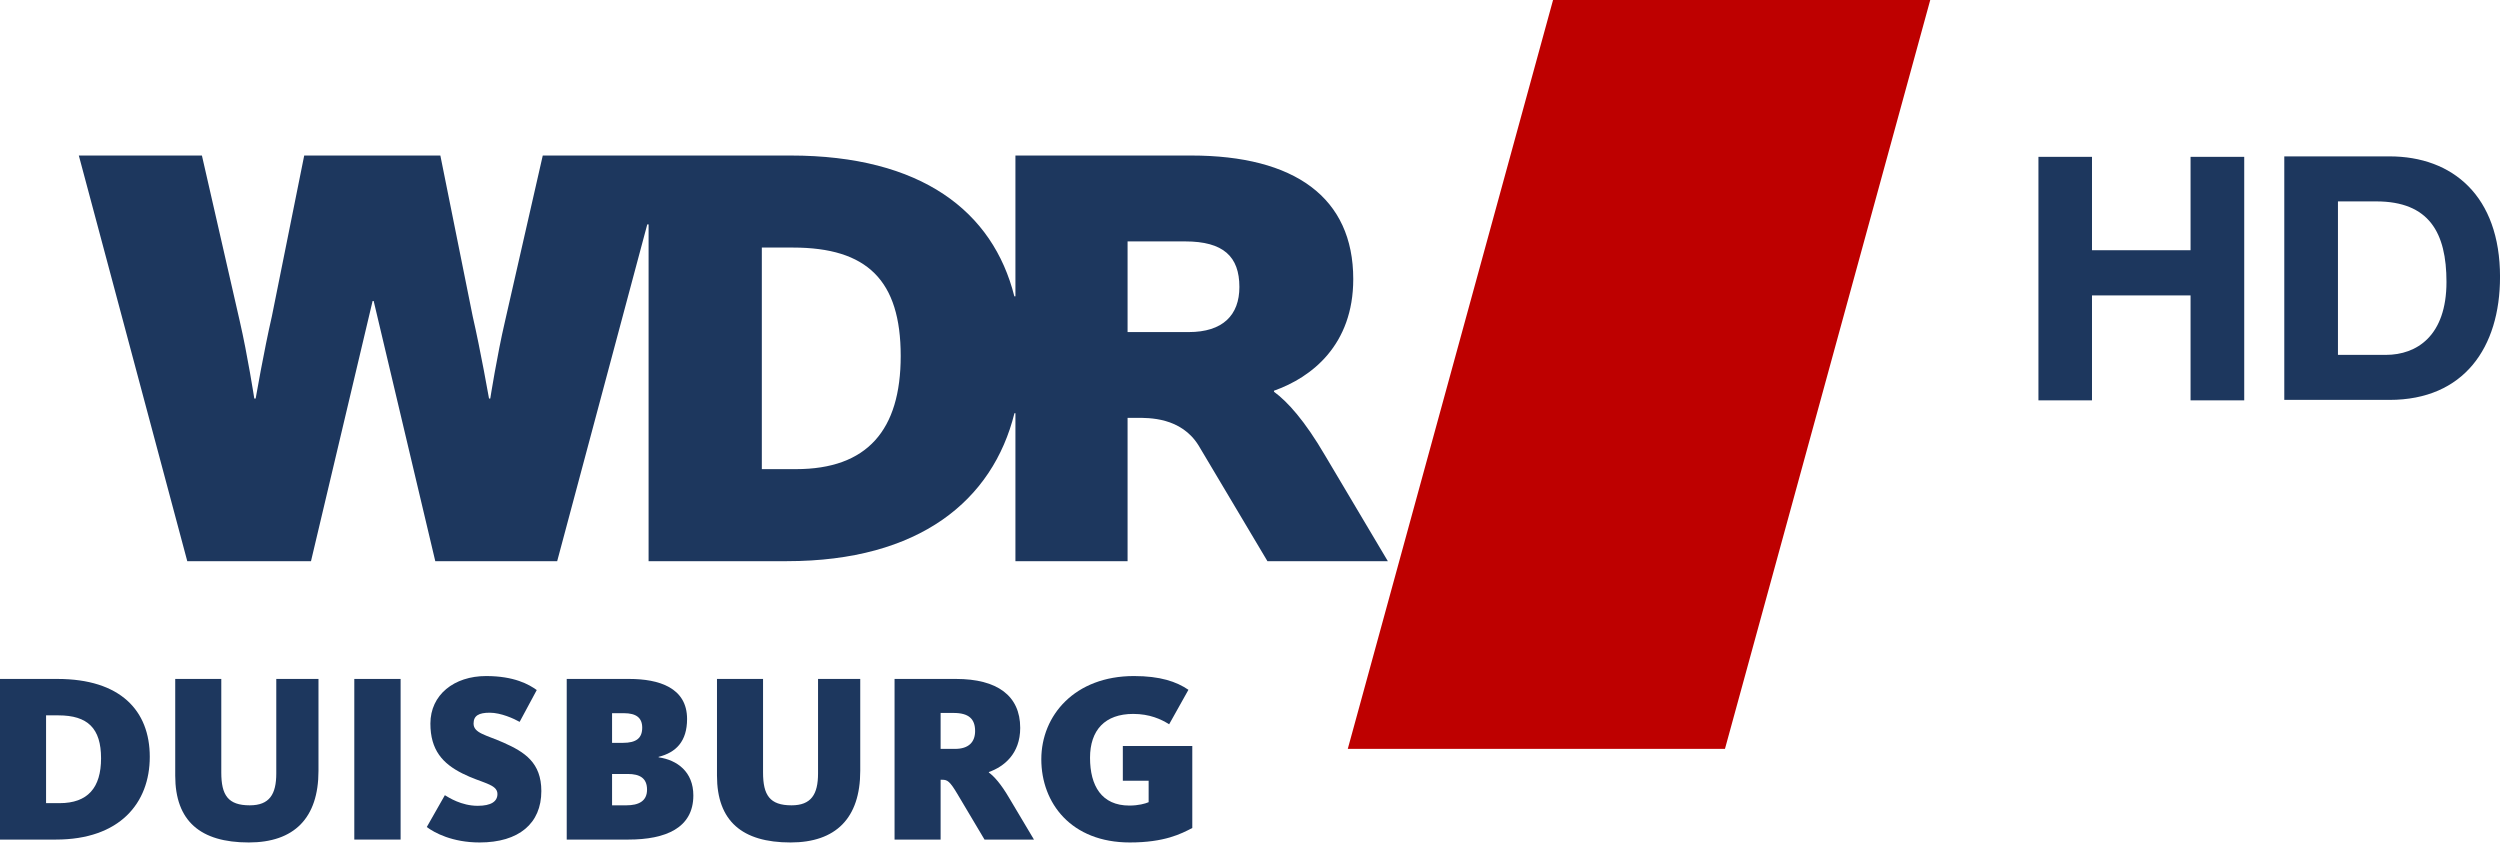
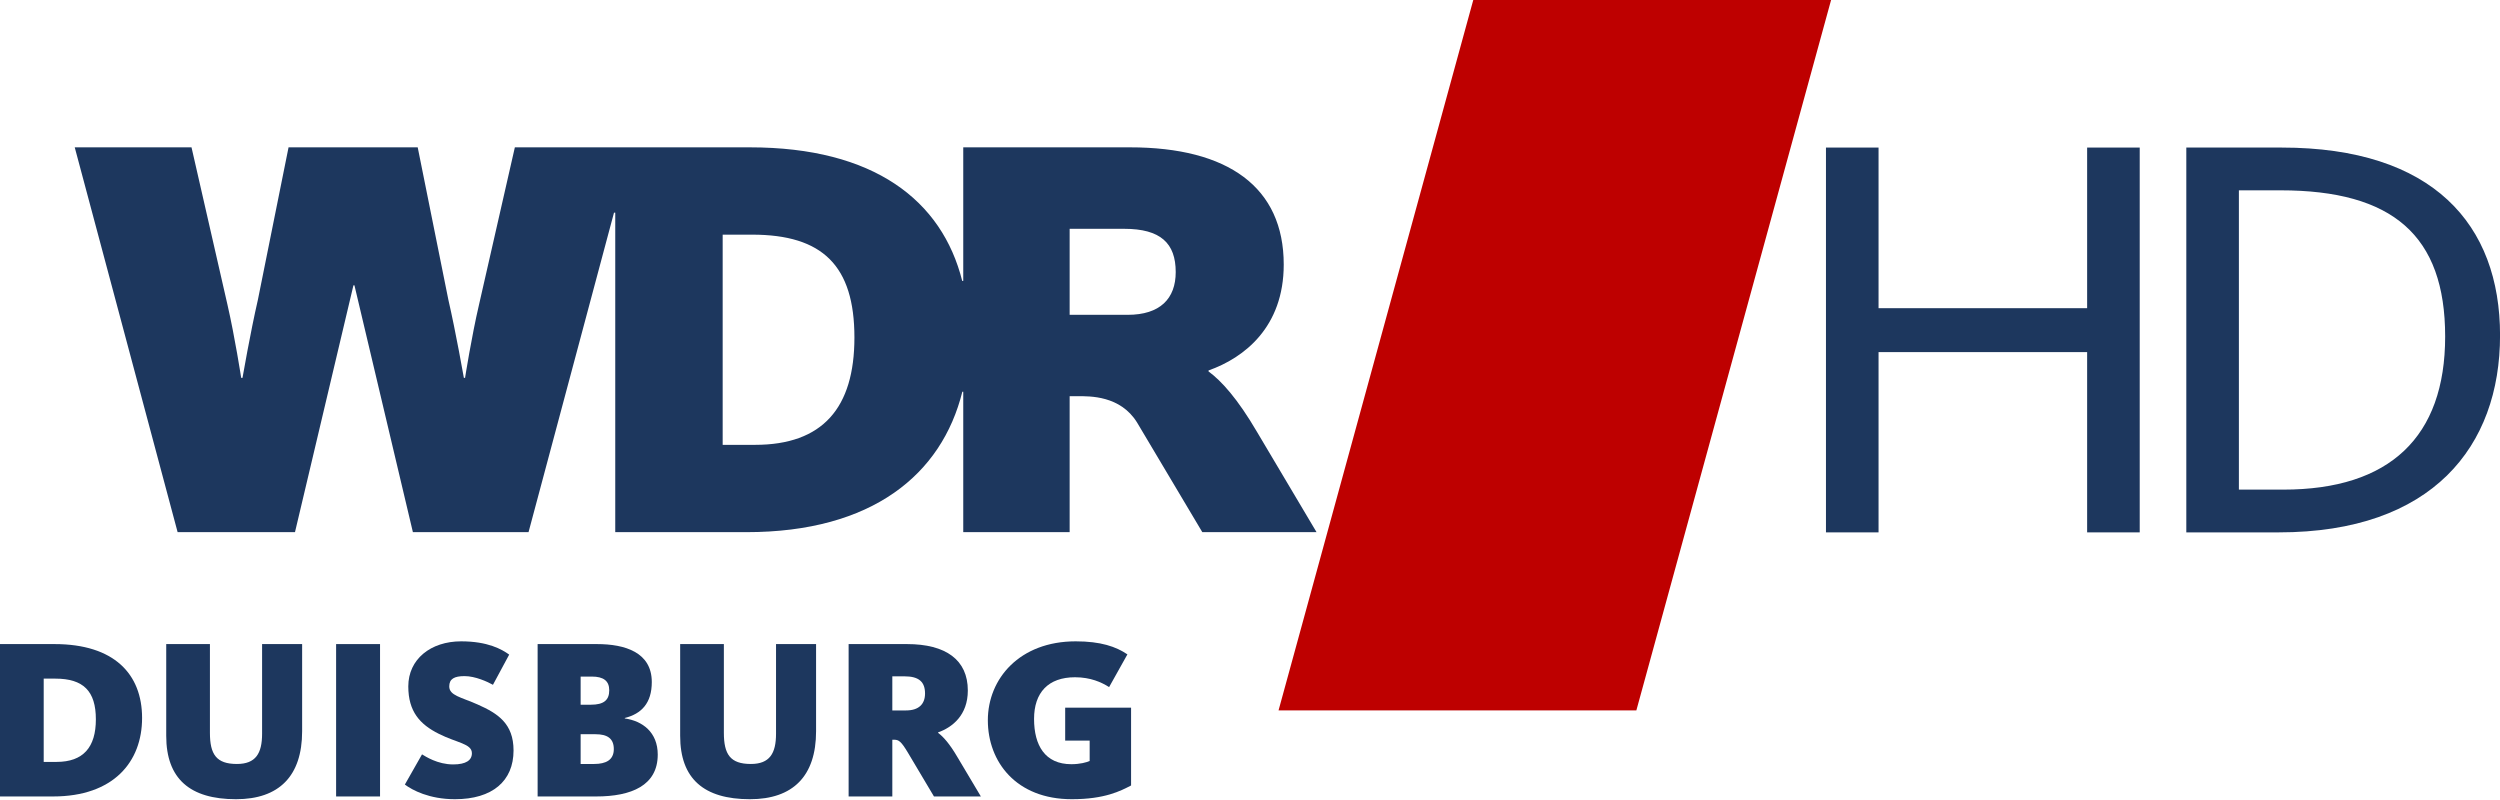
- <svg xmlns="http://www.w3.org/2000/svg" width="240.36" height="81" version="1.1" viewBox="0 0 240.36 81" xml:space="preserve">
+ <svg xmlns="http://www.w3.org/2000/svg" width="253.37" height="80.998" version="1.1" viewBox="0 0 253.37 80.998" xml:space="preserve">
  <g transform="matrix(.57971 0 0 .57971 443.6 -97.373)" fill="#1d375e" stroke-width="1px" aria-label="DUISBURG">
    <path d="m-765.21 307.21h9.28c10.56 0 15.56-6.04 15.56-13.72s-4.88-12.92-15.32-12.92h-9.52zm7.64-6.04v-14.56h2.04c4.88 0 7.08 2.16 7.08 7.12 0 4.88-2.2 7.44-6.88 7.44z" />
    <path d="m-723.95 307.69c7.52 0 11.56-4.04 11.56-11.88v-15.24h-7v15.68c0 3.44-1.12 5.28-4.4 5.28-3.6 0-4.72-1.68-4.72-5.44v-15.52h-7.64v16.04c0 7.52 4.16 11.08 12.2 11.08z" />
    <path d="m-706.45 307.21h7.68v-26.64h-7.68z" />
    <path d="m-685.67 307.69c6.52 0 10.24-3.16 10.24-8.52 0-4.72-2.76-6.48-6.28-8.04-2.88-1.28-4.96-1.56-4.96-3.16 0-1.32 0.88-1.8 2.68-1.8 1.88 0 4.04 1 4.96 1.52l2.84-5.28c-1.28-0.92-3.72-2.32-8.4-2.32-5.32 0-9.24 3.12-9.24 7.88 0 4.4 2.04 6.64 5.32 8.28 3.16 1.6 5.8 1.72 5.8 3.4 0 1.24-1.04 1.96-3.28 1.96-2.72 0-4.84-1.4-5.44-1.76l-3 5.28c1.28 0.96 4.24 2.56 8.76 2.56z" />
    <path d="m-671.22 307.21h10.24c6.16 0 10.76-1.92 10.76-7.32 0-3.92-2.68-5.88-5.76-6.32v-0.08c2.88-0.72 4.72-2.56 4.72-6.28 0-5.2-4.68-6.64-9.6-6.64h-10.36zm7.52-5.68v-5.2h2.6c2.04 0 3.2 0.72 3.2 2.6 0 1.92-1.4 2.6-3.44 2.6zm0-10.36v-4.92h1.96c2.04 0 3.04 0.76 3.04 2.4 0 1.72-0.96 2.52-3.2 2.52z" />
    <path d="m-634.1 307.69c7.52 0 11.56-4.04 11.56-11.88v-15.24h-7v15.68c0 3.44-1.12 5.28-4.4 5.28-3.6 0-4.72-1.68-4.72-5.44v-15.52h-7.64v16.04c0 7.52 4.16 11.08 12.2 11.08z" />
    <path d="m-616.85 307.21h7.64v-9.92h0.28c0.84 0 1.24 0.24 2.48 2.32l4.52 7.6h8.2l-4.12-6.92c-1.36-2.32-2.48-3.56-3.36-4.2v-0.08c2.48-0.88 5.2-3 5.2-7.32 0-5.36-3.84-8.12-10.64-8.12h-10.2zm7.64-15.04v-5.96h2.16c2.52 0 3.56 1 3.56 3 0 1.84-1.08 2.96-3.32 2.96z" />
    <path d="m-577.83 307.69c5.76 0 8.52-1.44 10.36-2.4v-13.6h-11.52v5.76h4.28v3.56c-0.56 0.24-1.68 0.56-3.2 0.56-4.6 0-6.52-3.28-6.52-7.92 0-4.6 2.48-7.28 7.16-7.28 2.72 0 4.64 0.88 5.96 1.72l3.2-5.72c-2-1.36-4.68-2.28-9.04-2.28-9.8 0-15.36 6.52-15.36 13.8s4.96 13.8 14.68 13.8z" />
  </g>
-   <g transform="translate(7.5768)">
-     <path d="m141.74 0h36.264l-19.736 72h-36.264z" fill="#be0000" stroke-width="5.576" />
-     <g transform="matrix(5.4791 0 0 -5.4791 -312.68 3030.2)">
+   <g transform="translate(18.183 145.98)">
+     <path d="m131.13-145.98h36.264l-19.736 72h-36.264z" fill="#be0000" stroke-width="5.576" />
+     <g transform="matrix(5.4791 0 0 -5.4791 -323.29 2884.2)">
      <g transform="translate(76.544,547.22)">
        <path d="m0 0h-1.073v1.591h1.01c0.672 0 0.952-0.266 0.952-0.8 0-0.493-0.29-0.791-0.889-0.791m-6.892-2.405h-0.599v3.888h0.545c1.304 0 1.892-0.575 1.892-1.903 0-1.302-0.588-1.985-1.838-1.985m3.851-1.615h1.968v2.515h0.15c0.222 0 0.787 0.013 1.096-0.485l1.208-2.03h2.113l-1.098 1.849c-0.364 0.623-0.664 0.951-0.9 1.124v0.018c0.664 0.235 1.391 0.804 1.391 1.959 0 1.431-1.028 2.168-2.844 2.168h-3.084v-2.471h-0.019c-0.374 1.49-1.63 2.471-3.929 2.471h-4.346l-0.662-2.906c-0.14-0.599-0.259-1.358-0.259-1.358h-0.022s-0.149 0.846-0.287 1.445l-0.567 2.819h-2.389l-0.567-2.819c-0.138-0.599-0.285-1.445-0.285-1.445h-0.024s-0.117 0.759-0.255 1.358l-0.664 2.906h-2.16l1.903-7.118h2.171l1.081 4.565h0.019l1.081-4.565h2.139l1.581 5.91h0.023v-5.91h2.427c2.328 0 3.613 1.068 3.993 2.597h0.017z" fill="#1d375e" />
      </g>
    </g>
-     <g transform="matrix(5.4714 0 0 -5.4714 -312.1 3026.1)" fill="#cdcdcd">
-       <g transform="translate(91.477,550.32)">
-         <path d="m0 0h0.941v-1.641h1.732v1.641h0.943v-4.279h-0.943v1.844h-1.732v-1.844h-0.941z" fill="#1d375e" />
-       </g>
-       <g transform="translate(96.74,546.84)">
-         <path d="m0 0h0.841c0.545 0 1.066 0.335 1.066 1.282 0 0.863-0.303 1.415-1.235 1.415h-0.672zm-0.943 3.488h1.849c1.107 0 1.942-0.694 1.942-2.117 0-1.241-0.634-2.162-1.942-2.162h-1.849z" fill="#1d375e" />
-       </g>
+     <g transform="translate(-43.905 -52.676)" fill="#1d375e">
+       <path d="m210.78-39.349h5.329v-18.27h21.14v18.27h5.329v-39h-5.329v16.279h-21.14v-16.279h-5.329z" />
+       <path d="m247.3-39.349h9.369c15.577 0 22.428-8.725 22.428-19.968s-6.793-19.032-22.135-19.032h-9.662zm5.329-4.333v-30.333h4.216c11.36 0 16.689 4.568 16.689 14.815 0 10.189-5.622 15.518-16.396 15.518z" />
    </g>
  </g>
</svg>
